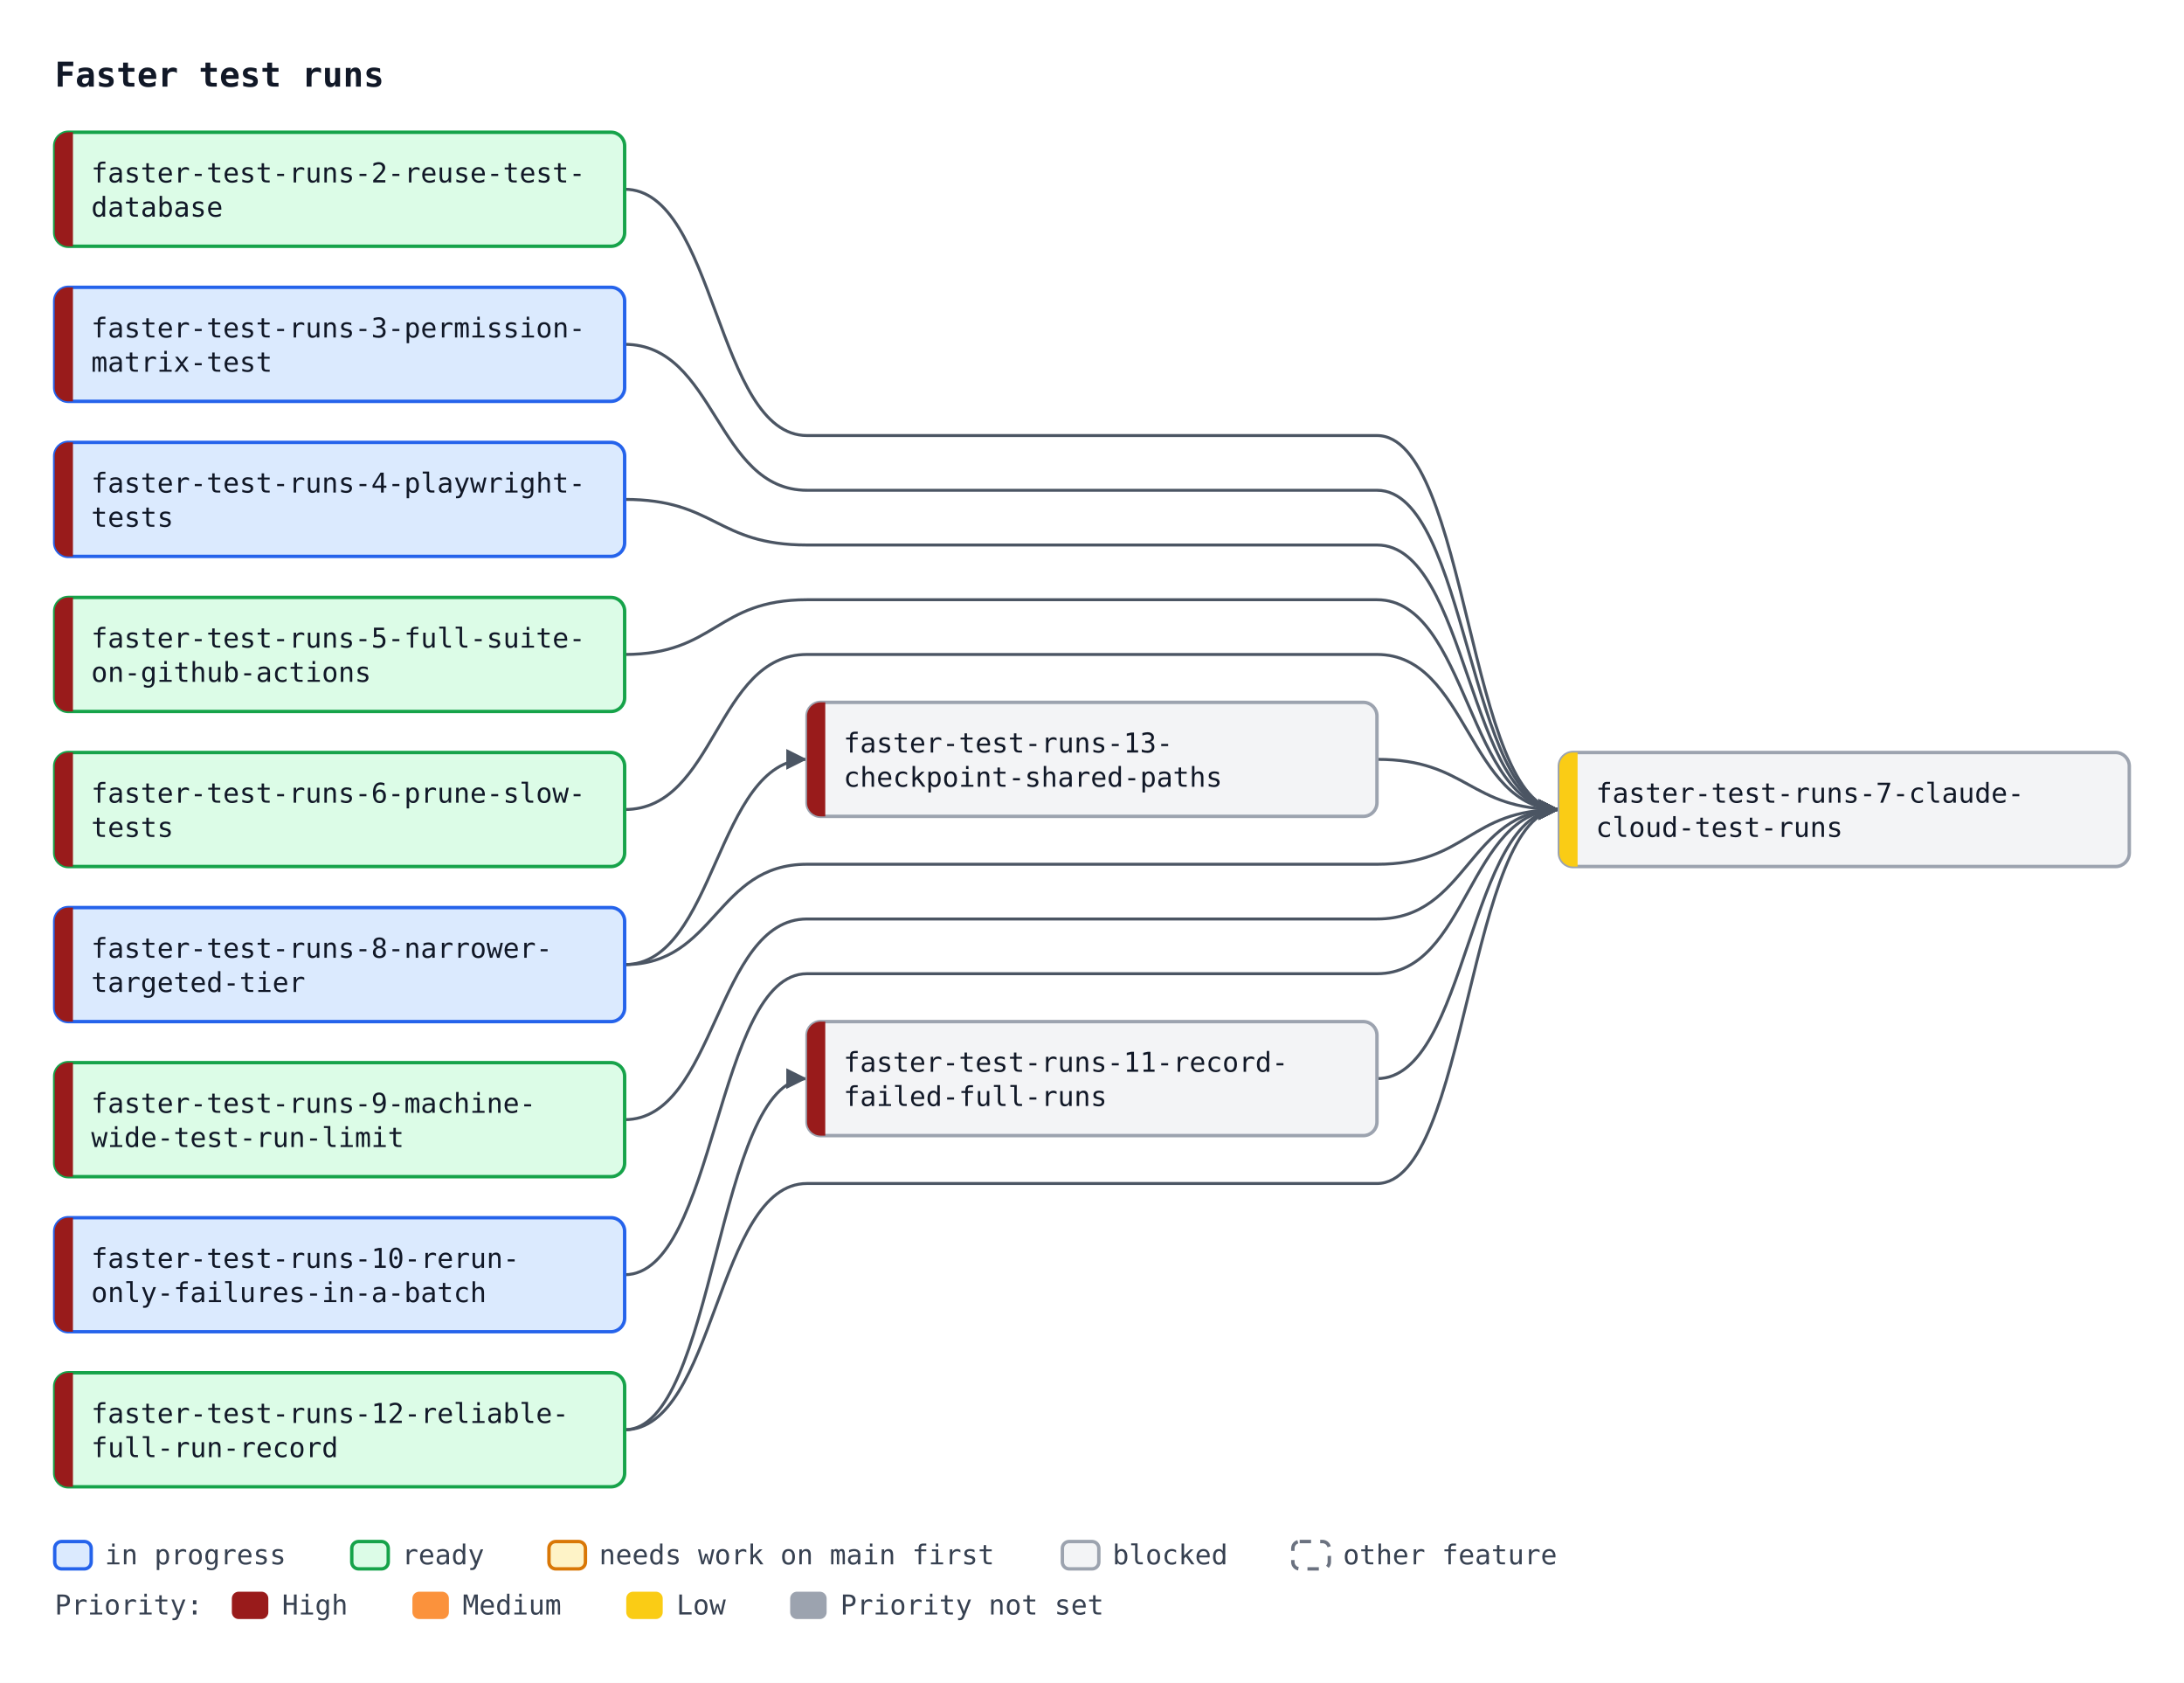
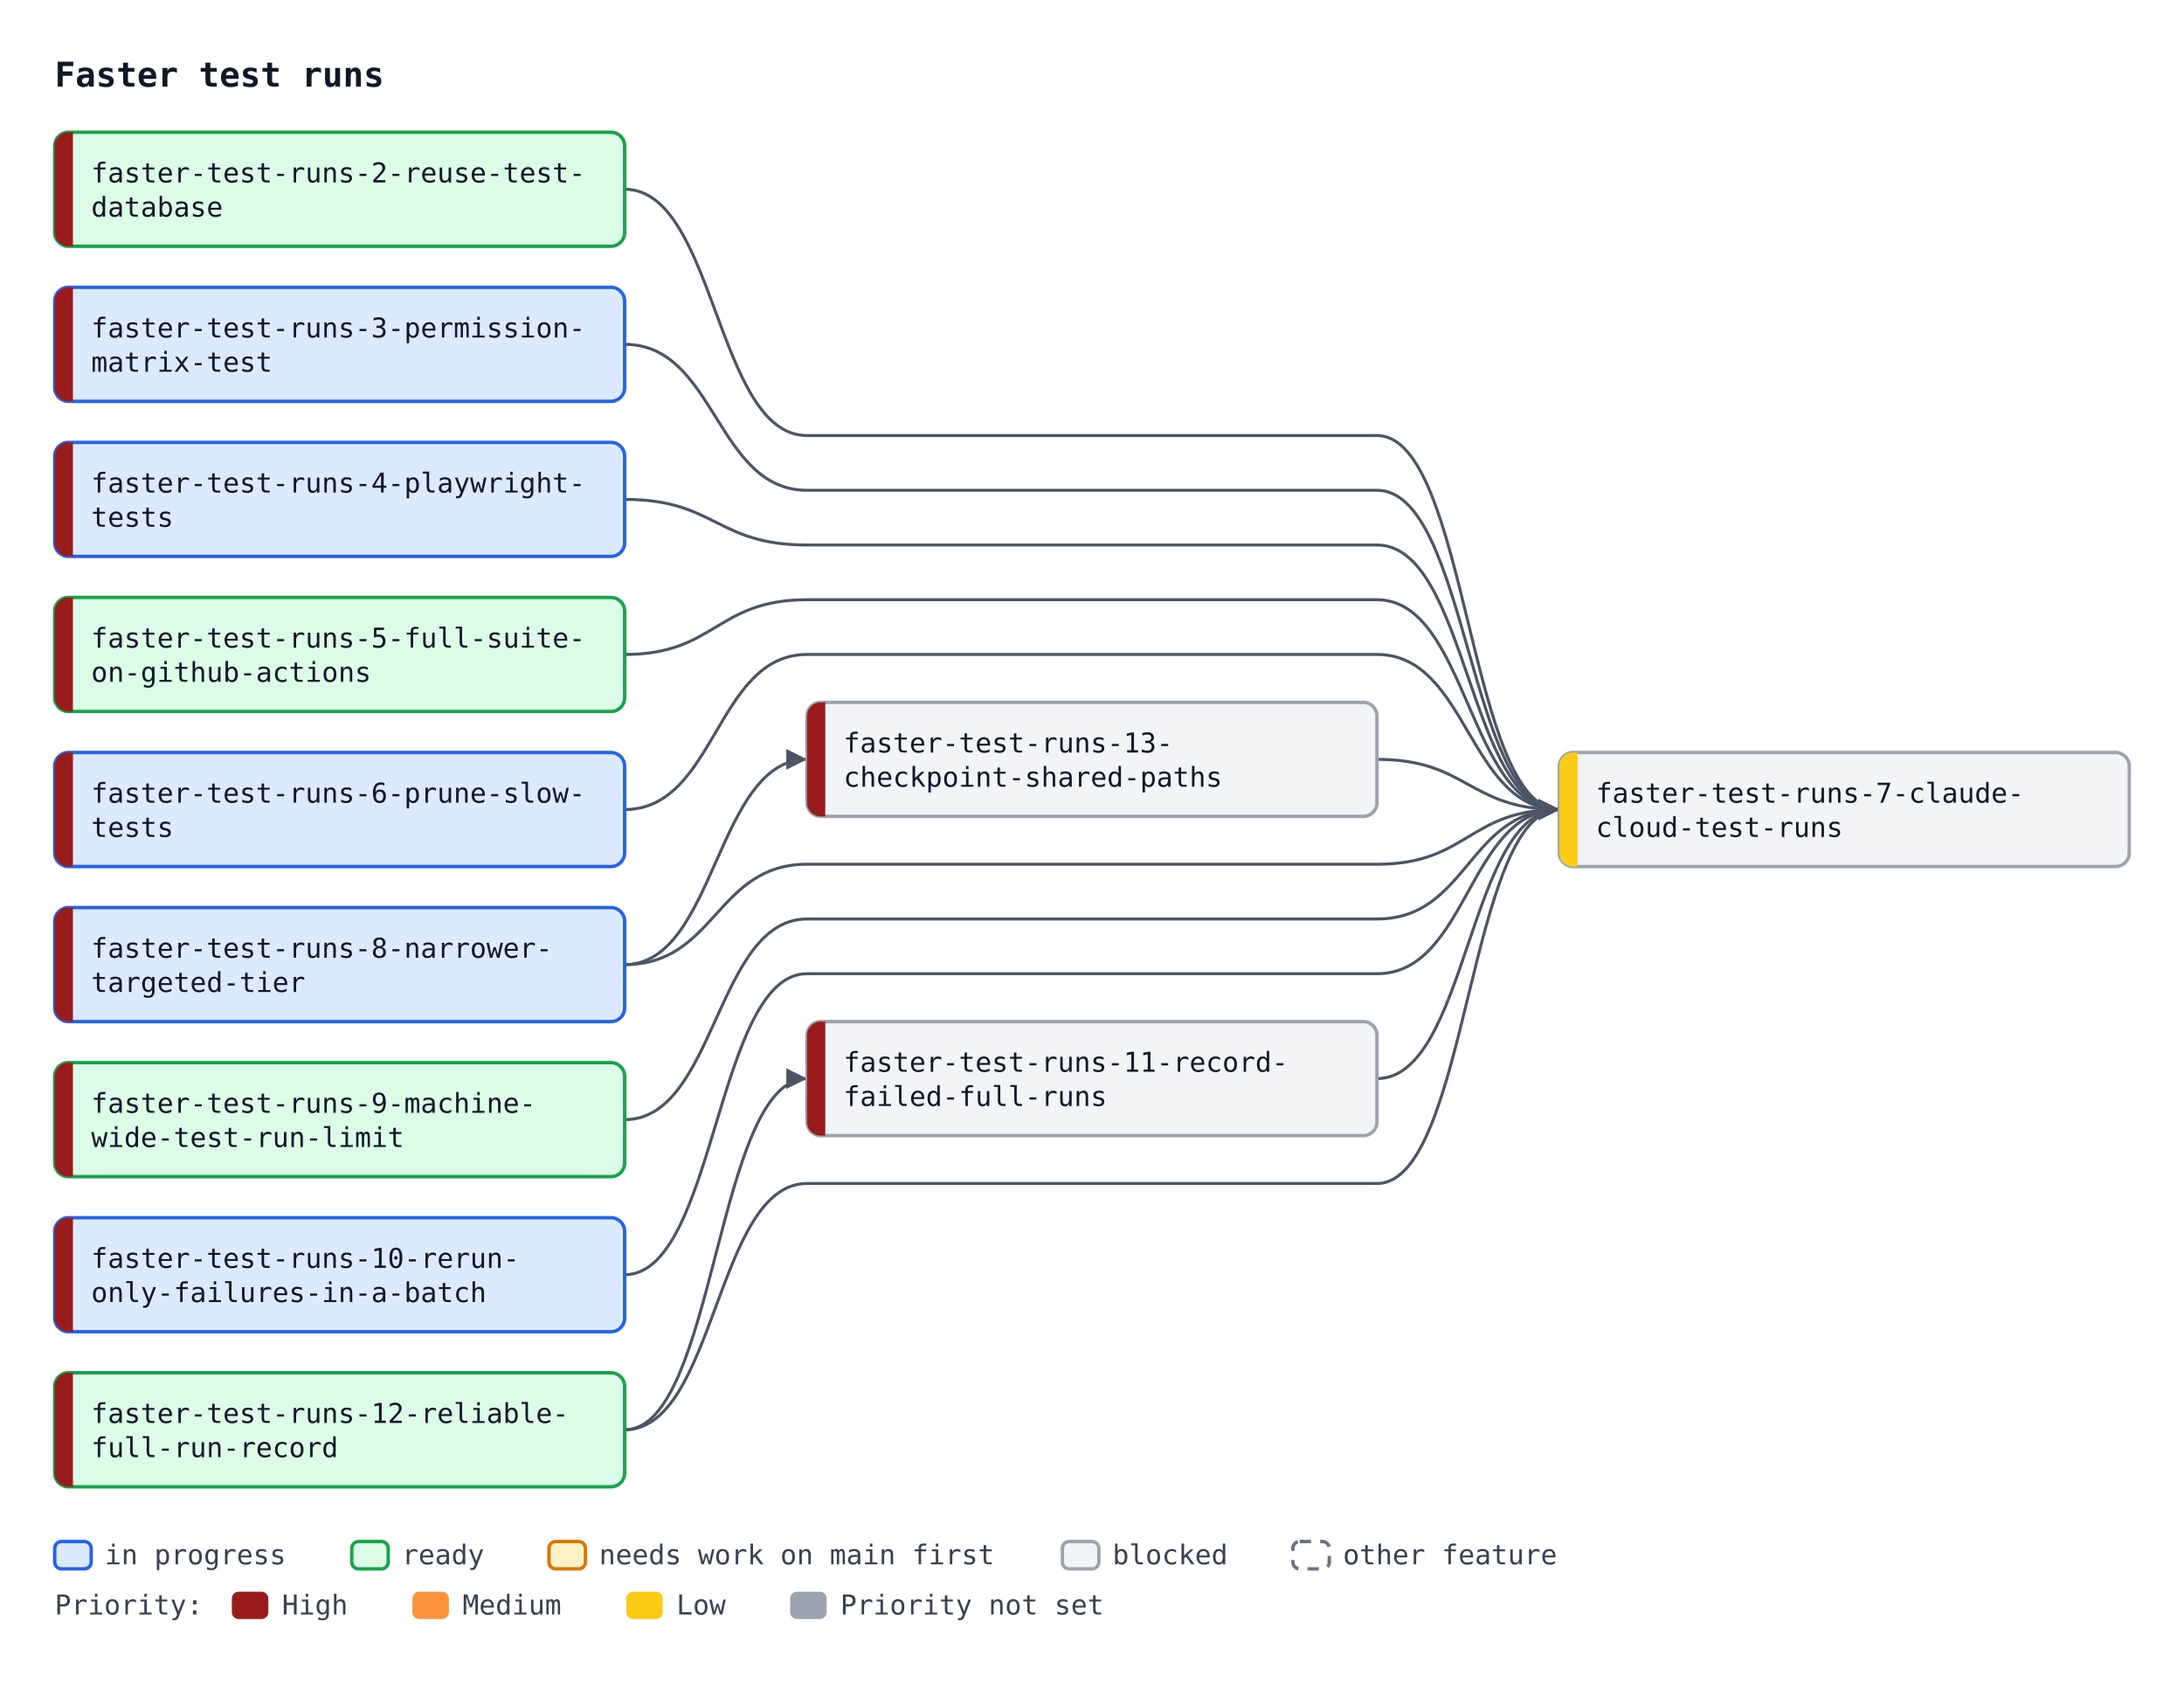
<svg xmlns="http://www.w3.org/2000/svg" width="958" height="738" viewBox="0 0 958 738" font-family="ui-monospace, SFMono-Regular, Menlo, Consolas, monospace" font-size="12">
  <defs>
    <marker id="arrow" viewBox="0 0 10 10" refX="10" refY="5" markerWidth="7" markerHeight="7" orient="auto-start-reverse">
      <path d="M0,0 L10,5 L0,10 z" fill="#4b5563" />
    </marker>
  </defs>
  <rect width="958" height="738" fill="#ffffff" />
  <text x="24" y="38" font-size="15" font-weight="bold" fill="#111827">Faster test runs</text>
  <path d="M274.0,83.0 C314.0,83.0 314.0,191.0 354.0,191.0 L604.0,191.0 C644.0,191.0 644.0,355.0 684.0,355.0" fill="none" stroke="#4b5563" stroke-width="1.3" marker-end="url(#arrow)" />
  <path d="M274.0,151.0 C314.0,151.0 314.0,215.0 354.0,215.0 L604.0,215.0 C644.0,215.0 644.0,355.0 684.0,355.0" fill="none" stroke="#4b5563" stroke-width="1.3" marker-end="url(#arrow)" />
  <path d="M274.0,219.0 C314.0,219.0 314.0,239.0 354.0,239.0 L604.0,239.0 C644.0,239.0 644.0,355.0 684.0,355.0" fill="none" stroke="#4b5563" stroke-width="1.3" marker-end="url(#arrow)" />
  <path d="M274.0,287.0 C314.0,287.0 314.0,263.0 354.0,263.0 L604.0,263.0 C644.0,263.0 644.0,355.0 684.0,355.0" fill="none" stroke="#4b5563" stroke-width="1.3" marker-end="url(#arrow)" />
  <path d="M274.0,355.0 C314.0,355.0 314.0,287.0 354.0,287.0 L604.0,287.0 C644.0,287.0 644.0,355.0 684.0,355.0" fill="none" stroke="#4b5563" stroke-width="1.3" marker-end="url(#arrow)" />
  <path d="M274.0,423.0 C314.0,423.0 314.0,379.0 354.0,379.0 L604.0,379.0 C644.0,379.0 644.0,355.0 684.0,355.0" fill="none" stroke="#4b5563" stroke-width="1.3" marker-end="url(#arrow)" />
  <path d="M274.0,491.0 C314.0,491.0 314.0,403.0 354.0,403.0 L604.0,403.0 C644.0,403.0 644.0,355.0 684.0,355.0" fill="none" stroke="#4b5563" stroke-width="1.3" marker-end="url(#arrow)" />
  <path d="M274.0,559.0 C314.0,559.0 314.0,427.0 354.0,427.0 L604.0,427.0 C644.0,427.0 644.0,355.0 684.0,355.0" fill="none" stroke="#4b5563" stroke-width="1.3" marker-end="url(#arrow)" />
  <path d="M604.0,473.0 C644.0,473.0 644.0,355.0 684.0,355.0" fill="none" stroke="#4b5563" stroke-width="1.3" marker-end="url(#arrow)" />
  <path d="M274.0,627.0 C314.0,627.0 314.0,519.0 354.0,519.0 L604.0,519.0 C644.0,519.0 644.0,355.0 684.0,355.0" fill="none" stroke="#4b5563" stroke-width="1.3" marker-end="url(#arrow)" />
  <path d="M604.0,333.0 C644.0,333.0 644.0,355.0 684.0,355.0" fill="none" stroke="#4b5563" stroke-width="1.3" marker-end="url(#arrow)" />
  <path d="M274.0,627.0 C314.0,627.0 314.0,473.0 354.0,473.0" fill="none" stroke="#4b5563" stroke-width="1.3" marker-end="url(#arrow)" />
  <path d="M274.0,423.0 C314.0,423.0 314.0,333.0 354.0,333.0" fill="none" stroke="#4b5563" stroke-width="1.3" marker-end="url(#arrow)" />
  <rect x="24.0" y="58.0" width="250" height="50" rx="6" fill="#dcfce7" stroke="#16a34a" stroke-width="1.5" />
  <path d="M32.0,58.0 H30.0 A6,6 0 0 0 24.0,64.0 V102.0 A6,6 0 0 0 30.0,108.0 H32.0 Z" fill="#991b1b" />
  <text x="40.0" y="80.0" fill="#111827">faster-test-runs-2-reuse-test-</text>
  <text x="40.0" y="95.0" fill="#111827">database</text>
  <rect x="24.0" y="126.0" width="250" height="50" rx="6" fill="#dbeafe" stroke="#2563eb" stroke-width="1.5" />
  <path d="M32.0,126.0 H30.0 A6,6 0 0 0 24.0,132.0 V170.0 A6,6 0 0 0 30.0,176.0 H32.0 Z" fill="#991b1b" />
  <text x="40.0" y="148.0" fill="#111827">faster-test-runs-3-permission-</text>
  <text x="40.0" y="163.0" fill="#111827">matrix-test</text>
  <rect x="24.0" y="194.0" width="250" height="50" rx="6" fill="#dbeafe" stroke="#2563eb" stroke-width="1.5" />
  <path d="M32.0,194.0 H30.0 A6,6 0 0 0 24.0,200.0 V238.0 A6,6 0 0 0 30.0,244.0 H32.0 Z" fill="#991b1b" />
  <text x="40.0" y="216.0" fill="#111827">faster-test-runs-4-playwright-</text>
  <text x="40.0" y="231.0" fill="#111827">tests</text>
  <rect x="24.0" y="262.0" width="250" height="50" rx="6" fill="#dcfce7" stroke="#16a34a" stroke-width="1.5" />
  <path d="M32.0,262.0 H30.0 A6,6 0 0 0 24.0,268.0 V306.0 A6,6 0 0 0 30.0,312.0 H32.0 Z" fill="#991b1b" />
  <text x="40.0" y="284.0" fill="#111827">faster-test-runs-5-full-suite-</text>
  <text x="40.0" y="299.0" fill="#111827">on-github-actions</text>
-   <rect x="24.0" y="330.0" width="250" height="50" rx="6" fill="#dcfce7" stroke="#16a34a" stroke-width="1.5" />
+   <rect x="24.0" y="330.0" width="250" height="50" rx="6" fill="#dbeafe" stroke="#2563eb" stroke-width="1.5" />
  <path d="M32.0,330.0 H30.0 A6,6 0 0 0 24.0,336.0 V374.0 A6,6 0 0 0 30.0,380.0 H32.0 Z" fill="#991b1b" />
  <text x="40.0" y="352.0" fill="#111827">faster-test-runs-6-prune-slow-</text>
  <text x="40.0" y="367.0" fill="#111827">tests</text>
  <rect x="684.0" y="330.0" width="250" height="50" rx="6" fill="#f3f4f6" stroke="#9ca3af" stroke-width="1.5" />
  <path d="M692.0,330.0 H690.0 A6,6 0 0 0 684.0,336.0 V374.0 A6,6 0 0 0 690.0,380.0 H692.0 Z" fill="#facc15" />
  <text x="700.0" y="352.0" fill="#111827">faster-test-runs-7-claude-</text>
  <text x="700.0" y="367.0" fill="#111827">cloud-test-runs</text>
  <rect x="24.0" y="398.0" width="250" height="50" rx="6" fill="#dbeafe" stroke="#2563eb" stroke-width="1.5" />
  <path d="M32.0,398.0 H30.0 A6,6 0 0 0 24.0,404.0 V442.0 A6,6 0 0 0 30.0,448.0 H32.0 Z" fill="#991b1b" />
  <text x="40.0" y="420.0" fill="#111827">faster-test-runs-8-narrower-</text>
  <text x="40.0" y="435.0" fill="#111827">targeted-tier</text>
  <rect x="24.0" y="466.0" width="250" height="50" rx="6" fill="#dcfce7" stroke="#16a34a" stroke-width="1.5" />
  <path d="M32.0,466.0 H30.0 A6,6 0 0 0 24.0,472.0 V510.0 A6,6 0 0 0 30.0,516.0 H32.0 Z" fill="#991b1b" />
  <text x="40.0" y="488.0" fill="#111827">faster-test-runs-9-machine-</text>
  <text x="40.0" y="503.0" fill="#111827">wide-test-run-limit</text>
  <rect x="24.0" y="534.0" width="250" height="50" rx="6" fill="#dbeafe" stroke="#2563eb" stroke-width="1.5" />
  <path d="M32.0,534.0 H30.0 A6,6 0 0 0 24.0,540.0 V578.0 A6,6 0 0 0 30.0,584.0 H32.0 Z" fill="#991b1b" />
  <text x="40.0" y="556.0" fill="#111827">faster-test-runs-10-rerun-</text>
  <text x="40.0" y="571.0" fill="#111827">only-failures-in-a-batch</text>
  <rect x="354.0" y="448.0" width="250" height="50" rx="6" fill="#f3f4f6" stroke="#9ca3af" stroke-width="1.5" />
  <path d="M362.0,448.0 H360.0 A6,6 0 0 0 354.0,454.0 V492.0 A6,6 0 0 0 360.0,498.0 H362.0 Z" fill="#991b1b" />
  <text x="370.0" y="470.0" fill="#111827">faster-test-runs-11-record-</text>
  <text x="370.0" y="485.0" fill="#111827">failed-full-runs</text>
  <rect x="24.0" y="602.0" width="250" height="50" rx="6" fill="#dcfce7" stroke="#16a34a" stroke-width="1.5" />
  <path d="M32.0,602.0 H30.0 A6,6 0 0 0 24.0,608.0 V646.0 A6,6 0 0 0 30.0,652.0 H32.0 Z" fill="#991b1b" />
  <text x="40.0" y="624.0" fill="#111827">faster-test-runs-12-reliable-</text>
  <text x="40.0" y="639.0" fill="#111827">full-run-record</text>
  <rect x="354.0" y="308.0" width="250" height="50" rx="6" fill="#f3f4f6" stroke="#9ca3af" stroke-width="1.5" />
  <path d="M362.0,308.0 H360.0 A6,6 0 0 0 354.0,314.0 V352.0 A6,6 0 0 0 360.0,358.0 H362.0 Z" fill="#991b1b" />
  <text x="370.0" y="330.0" fill="#111827">faster-test-runs-13-</text>
  <text x="370.0" y="345.0" fill="#111827">checkpoint-shared-paths</text>
  <rect x="24.0" y="676" width="16" height="12" rx="3" fill="#dbeafe" stroke="#2563eb" stroke-width="1.5" />
  <text x="46.0" y="686" fill="#374151">in progress</text>
  <rect x="154.3" y="676" width="16" height="12" rx="3" fill="#dcfce7" stroke="#16a34a" stroke-width="1.5" />
  <text x="176.3" y="686" fill="#374151">ready</text>
  <rect x="240.8" y="676" width="16" height="12" rx="3" fill="#fef3c7" stroke="#d97706" stroke-width="1.5" />
  <text x="262.8" y="686" fill="#374151">needs work on main first</text>
  <rect x="466.0" y="676" width="16" height="12" rx="3" fill="#f3f4f6" stroke="#9ca3af" stroke-width="1.5" />
  <text x="488.0" y="686" fill="#374151">blocked</text>
  <rect x="567.1" y="676" width="16" height="12" rx="3" fill="#ffffff" stroke="#6b7280" stroke-width="1.5" stroke-dasharray="5 4" />
  <text x="589.1" y="686" fill="#374151">other feature</text>
  <text x="24" y="708" fill="#374151">Priority:</text>
  <rect x="101.7" y="698" width="16" height="12" rx="3" fill="#991b1b" />
  <text x="123.7" y="708" fill="#374151">High</text>
  <rect x="180.9" y="698" width="16" height="12" rx="3" fill="#fb923c" />
  <text x="202.9" y="708" fill="#374151">Medium</text>
  <rect x="274.7" y="698" width="16" height="12" rx="3" fill="#facc15" />
  <text x="296.7" y="708" fill="#374151">Low</text>
  <rect x="346.6" y="698" width="16" height="12" rx="3" fill="#9ca3af" />
  <text x="368.6" y="708" fill="#374151">Priority not set</text>
</svg>
